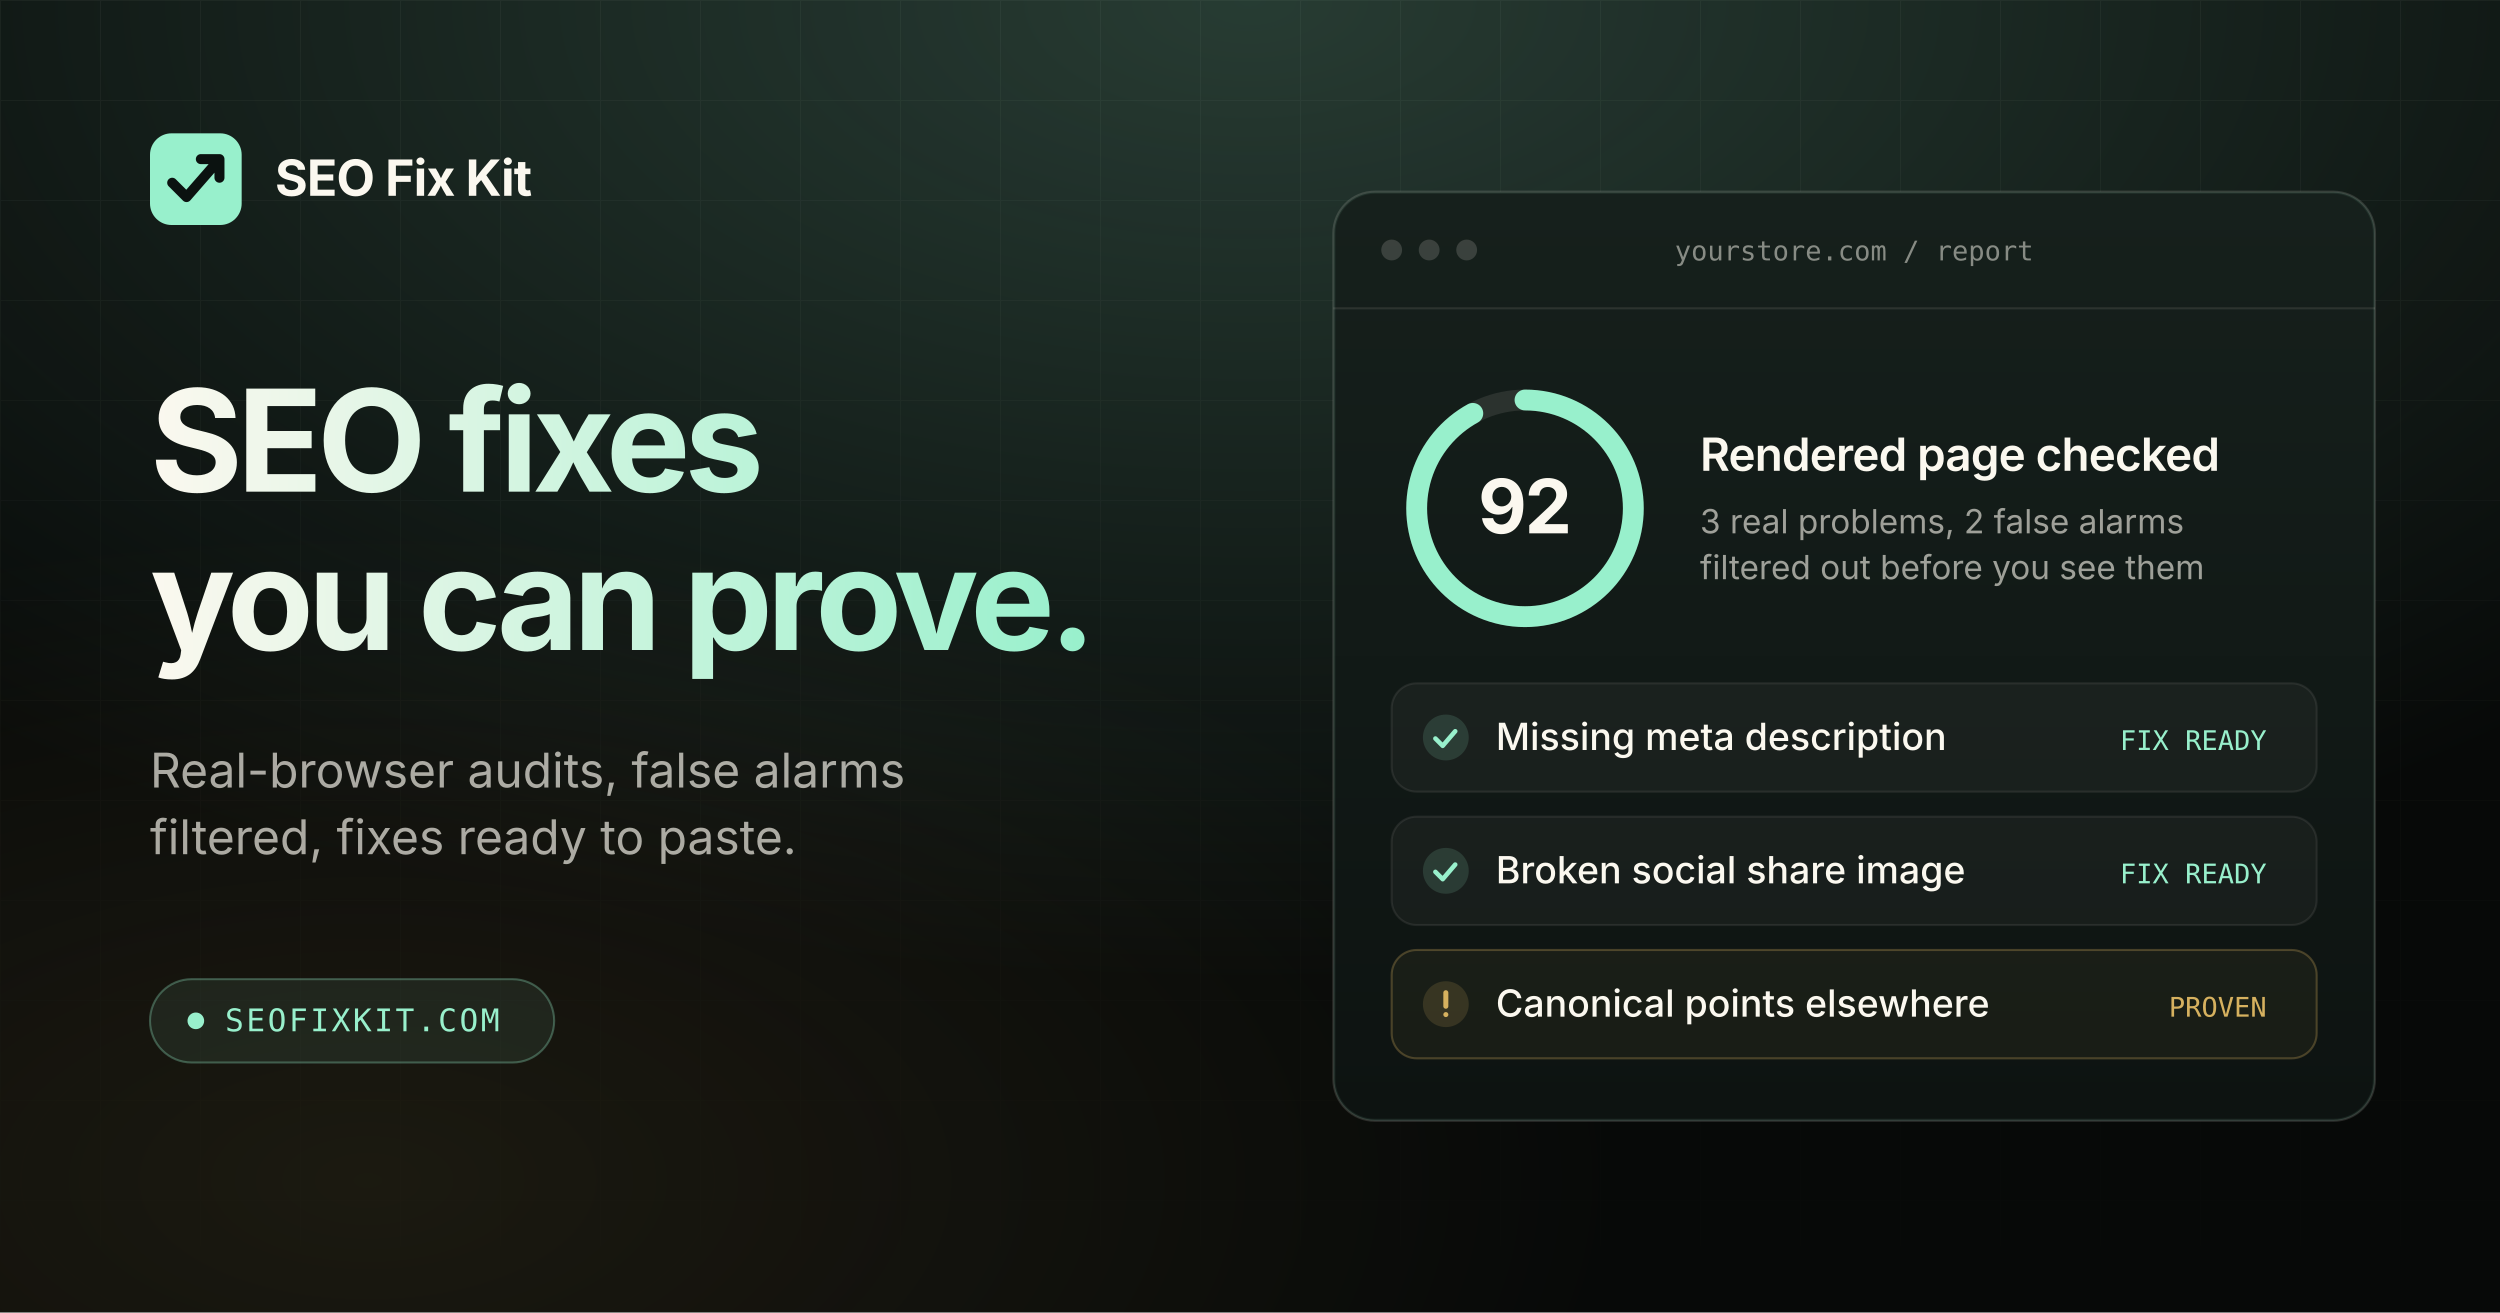
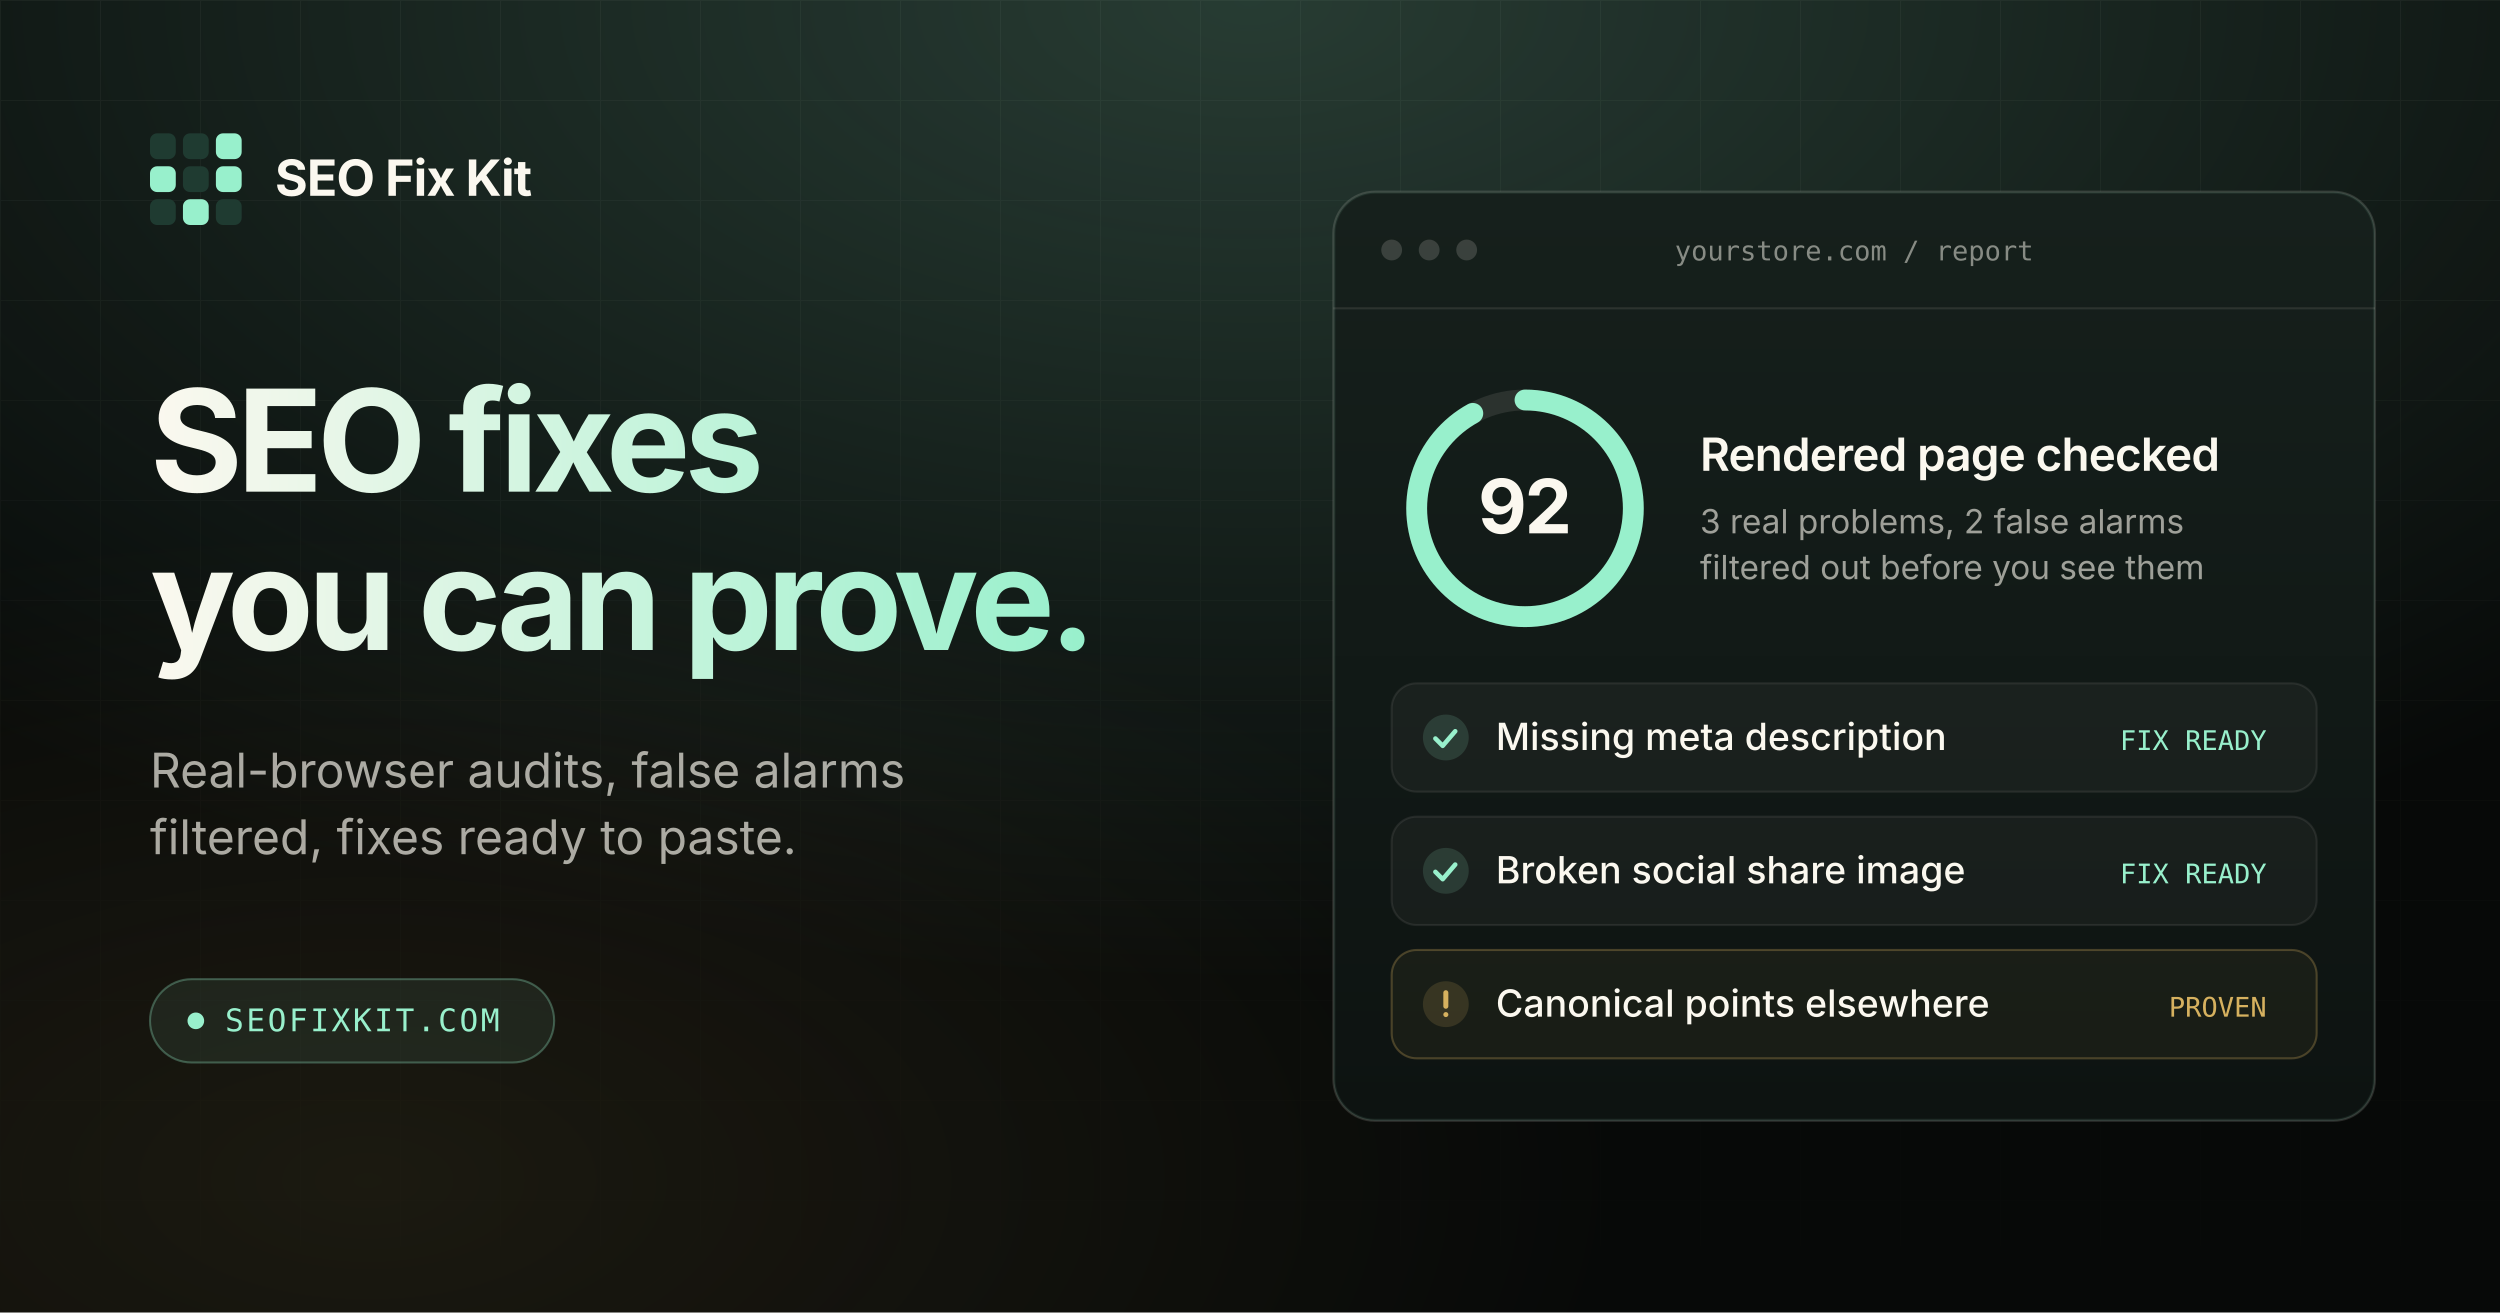
<svg xmlns="http://www.w3.org/2000/svg" viewBox="0 0 1200 630" role="img" aria-label="SEO Fix Kit: SEO fixes you can prove">
  <defs>
    <linearGradient id="headline" x1="0" y1="0" x2="1" y2="0">
      <stop offset="0" stop-color="#fbf8ef" />
      <stop offset="1" stop-color="#98f0cc" />
    </linearGradient>
    <radialGradient id="glow" cx="0.5" cy="0" r="0.75">
      <stop offset="0" stop-color="#98f0cc" stop-opacity="0.22" />
      <stop offset="1" stop-color="#98f0cc" stop-opacity="0" />
    </radialGradient>
    <radialGradient id="gold" cx="0.15" cy="0.9" r="0.5">
      <stop offset="0" stop-color="#d6b15f" stop-opacity="0.1" />
      <stop offset="1" stop-color="#d6b15f" stop-opacity="0" />
    </radialGradient>
    <pattern id="grid" width="48" height="48" patternUnits="userSpaceOnUse">
      <path d="M48 0H0V48" fill="none" stroke="#fbf8ef" stroke-opacity="0.045" />
    </pattern>
    <linearGradient id="fade" x1="0" y1="0" x2="0" y2="1">
      <stop offset="0" stop-color="#fff" stop-opacity="0.9" />
      <stop offset="1" stop-color="#fff" stop-opacity="0" />
    </linearGradient>
    <mask id="gridMask">
      <rect width="1200" height="630" fill="url(#fade)" />
    </mask>
    <linearGradient id="card" x1="0" y1="0" x2="0" y2="1">
      <stop offset="0" stop-color="#16201c" />
      <stop offset="1" stop-color="#0d1311" />
    </linearGradient>
  </defs>
  <rect width="1200" height="630" fill="#070908" />
  <rect width="1200" height="630" fill="url(#grid)" mask="url(#gridMask)" />
  <rect width="1200" height="630" fill="url(#glow)" />
  <rect width="1200" height="630" fill="url(#gold)" />
  <g transform="translate(72 64)">
    <g transform="scale(0.6875)">
-       <rect width="64" height="64" rx="15" fill="#98f0cc" />
-       <path d="M15.5 34.5 25.5 44.5 46 21M35.5 18H48.5V31" fill="none" stroke="#0b1210" stroke-width="7" stroke-linecap="round" stroke-linejoin="round" />
+       <rect x="0" y="0" width="18" height="18" rx="5" fill="#1f3b31" />
+       <rect x="23" y="0" width="18" height="18" rx="5" fill="#1f3b31" />
+       <rect x="46" y="0" width="18" height="18" rx="5" fill="#98f0cc" />
+       <rect x="0" y="23" width="18" height="18" rx="5" fill="#98f0cc" />
+       <rect x="23" y="23" width="18" height="18" rx="5" fill="#1f3b31" />
+       <rect x="46" y="23" width="18" height="18" rx="5" fill="#98f0cc" />
+       <rect x="0" y="46" width="18" height="18" rx="5" fill="#1f3b31" />
+       <rect x="23" y="46" width="18" height="18" rx="5" fill="#98f0cc" />
+       <rect x="46" y="46" width="18" height="18" rx="5" fill="#1f3b31" />
    </g>
    <text x="60" y="30" font-family="Inter, Arial, sans-serif" font-size="24" font-weight="650" letter-spacing="-0.4" fill="#fbf8ef">SEO Fix Kit</text>
  </g>
  <text font-family="Inter, Arial, sans-serif" font-size="68" font-weight="650" letter-spacing="-2.8" fill="url(#headline)">
    <tspan x="72" y="236">SEO fixes</tspan>
    <tspan x="72" y="312">you can prove.</tspan>
  </text>
  <text font-family="Inter, Arial, sans-serif" font-size="23" fill="#fbf8ef" fill-opacity="0.66">
    <tspan x="72" y="378">Real-browser audits, false alarms</tspan>
    <tspan x="72" y="410">filtered, fixes ready to paste.</tspan>
  </text>
  <g transform="translate(72 470)" font-family="ui-monospace, Menlo, monospace" font-size="15" letter-spacing="1.2">
    <rect width="194" height="40" rx="20" fill="#98f0cc" fill-opacity="0.08" stroke="#98f0cc" stroke-opacity="0.3" />
    <circle cx="22" cy="20" r="4" fill="#98f0cc" />
    <text x="36" y="25" fill="#98f0cc">SEOFIXKIT.COM</text>
  </g>
  <g transform="translate(640 92)">
    <rect width="500" height="446" rx="20" fill="url(#card)" stroke="#fbf8ef" stroke-opacity="0.14" />
    <rect x="0.5" y="0.5" width="499" height="445" rx="19.5" fill="none" stroke="#98f0cc" stroke-opacity="0.08" />
    <circle cx="28" cy="28" r="5" fill="#fbf8ef" fill-opacity="0.16" />
    <circle cx="46" cy="28" r="5" fill="#fbf8ef" fill-opacity="0.16" />
    <circle cx="64" cy="28" r="5" fill="#fbf8ef" fill-opacity="0.16" />
    <text x="250" y="33" text-anchor="middle" font-family="ui-monospace, Menlo, monospace" font-size="13" fill="#fbf8ef" fill-opacity="0.5">yourstore.com / report</text>
    <path d="M0 56h500" stroke="#fbf8ef" stroke-opacity="0.1" />
    <g transform="translate(92 152)">
      <circle r="52" fill="none" stroke="#fbf8ef" stroke-opacity="0.1" stroke-width="10" />
      <circle r="52" fill="none" stroke="#98f0cc" stroke-width="10" stroke-linecap="round" stroke-dasharray="300.6 326.7" transform="rotate(-90)" />
      <text y="12" text-anchor="middle" font-family="Inter, Arial, sans-serif" font-size="36" font-weight="650" letter-spacing="-1" fill="#fbf8ef">92</text>
    </g>
    <text x="176" y="134" font-family="Inter, Arial, sans-serif" font-size="22" font-weight="600" letter-spacing="-0.4" fill="#fbf8ef">Rendered page checked</text>
    <text x="176" y="164" font-family="Inter, Arial, sans-serif" font-size="16" fill="#fbf8ef" fill-opacity="0.6">3 real problems, 2 false alarms</text>
    <text x="176" y="186" font-family="Inter, Arial, sans-serif" font-size="16" fill="#fbf8ef" fill-opacity="0.6">filtered out before you see them</text>
    <g font-family="Inter, Arial, sans-serif" font-size="18" font-weight="500">
      <g transform="translate(28 236)">
        <rect width="444" height="52" rx="12" fill="#fbf8ef" fill-opacity="0.04" stroke="#fbf8ef" stroke-opacity="0.08" />
        <circle cx="26" cy="26" r="11" fill="#98f0cc" fill-opacity="0.14" />
        <path d="m21 26.5 3.5 3.5 6-7" fill="none" stroke="#98f0cc" stroke-width="2.2" stroke-linecap="round" stroke-linejoin="round" />
        <text x="50" y="32" fill="#fbf8ef">Missing meta description</text>
        <text x="420" y="32" text-anchor="end" font-family="ui-monospace, Menlo, monospace" font-size="13" fill="#98f0cc">FIX READY</text>
      </g>
      <g transform="translate(28 300)">
        <rect width="444" height="52" rx="12" fill="#fbf8ef" fill-opacity="0.04" stroke="#fbf8ef" stroke-opacity="0.08" />
        <circle cx="26" cy="26" r="11" fill="#98f0cc" fill-opacity="0.14" />
        <path d="m21 26.5 3.5 3.5 6-7" fill="none" stroke="#98f0cc" stroke-width="2.2" stroke-linecap="round" stroke-linejoin="round" />
        <text x="50" y="32" fill="#fbf8ef">Broken social share image</text>
        <text x="420" y="32" text-anchor="end" font-family="ui-monospace, Menlo, monospace" font-size="13" fill="#98f0cc">FIX READY</text>
      </g>
      <g transform="translate(28 364)">
        <rect width="444" height="52" rx="12" fill="#d6b15f" fill-opacity="0.06" stroke="#d6b15f" stroke-opacity="0.28" />
        <circle cx="26" cy="26" r="11" fill="#d6b15f" fill-opacity="0.16" />
        <path d="M26 20.5v6.5M26 31h.01" stroke="#d6b15f" stroke-width="2.4" stroke-linecap="round" />
        <text x="50" y="32" fill="#fbf8ef">Canonical points elsewhere</text>
        <text x="420" y="32" text-anchor="end" font-family="ui-monospace, Menlo, monospace" font-size="13" fill="#d6b15f">PROVEN</text>
      </g>
    </g>
  </g>
</svg>
